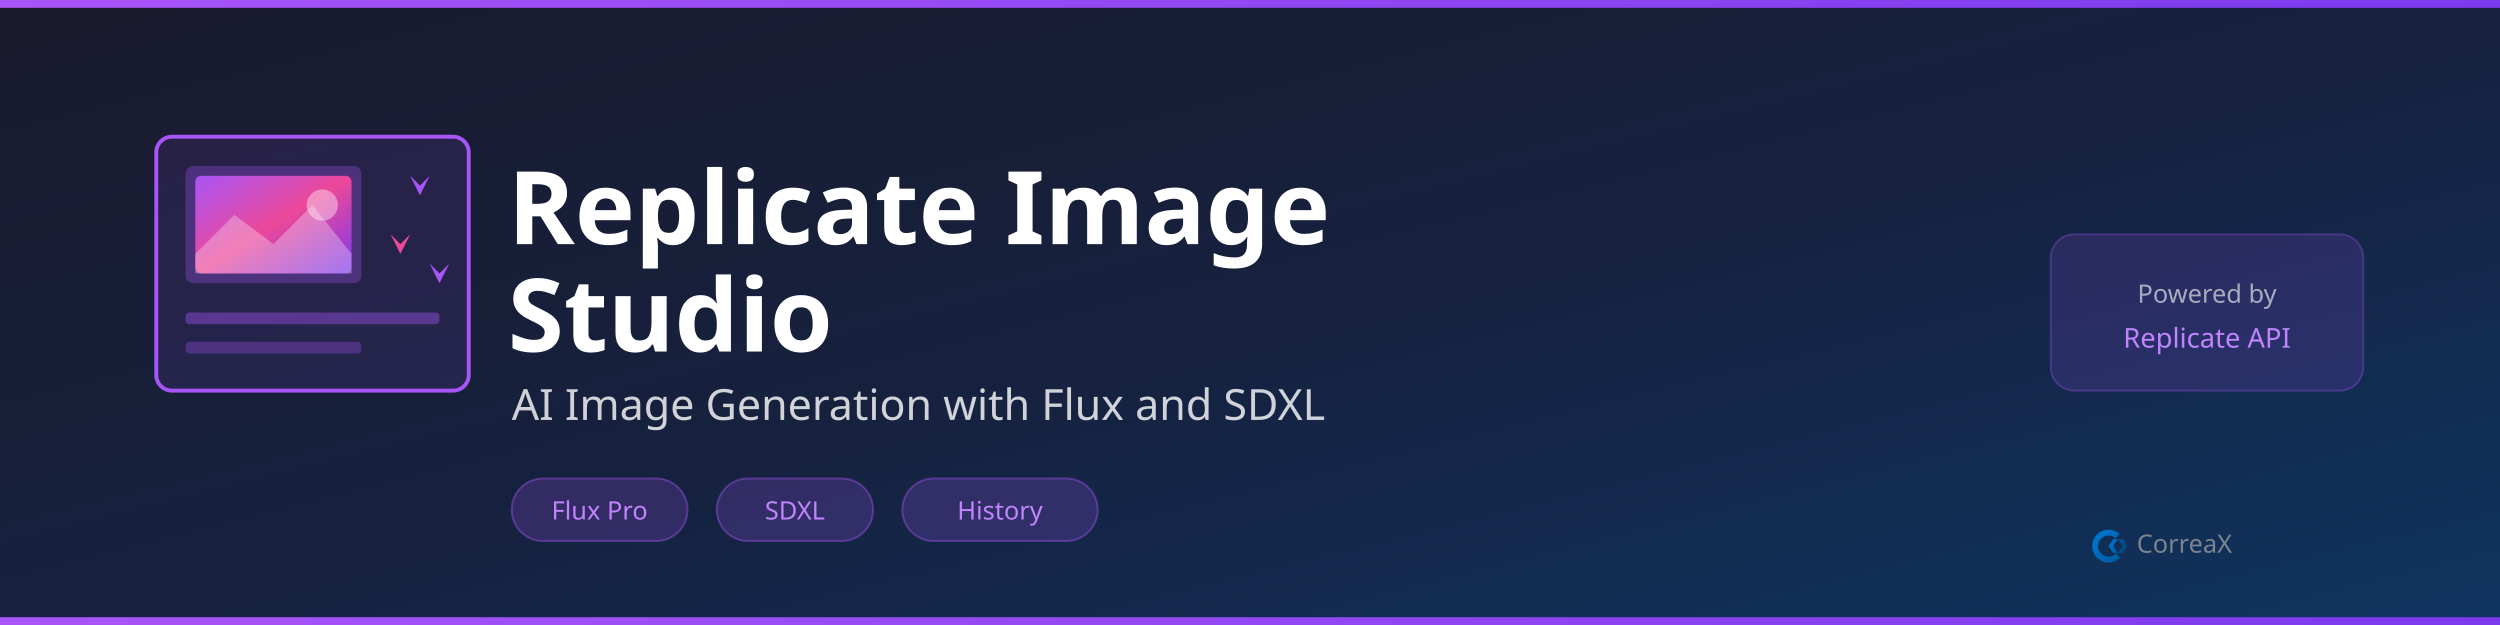
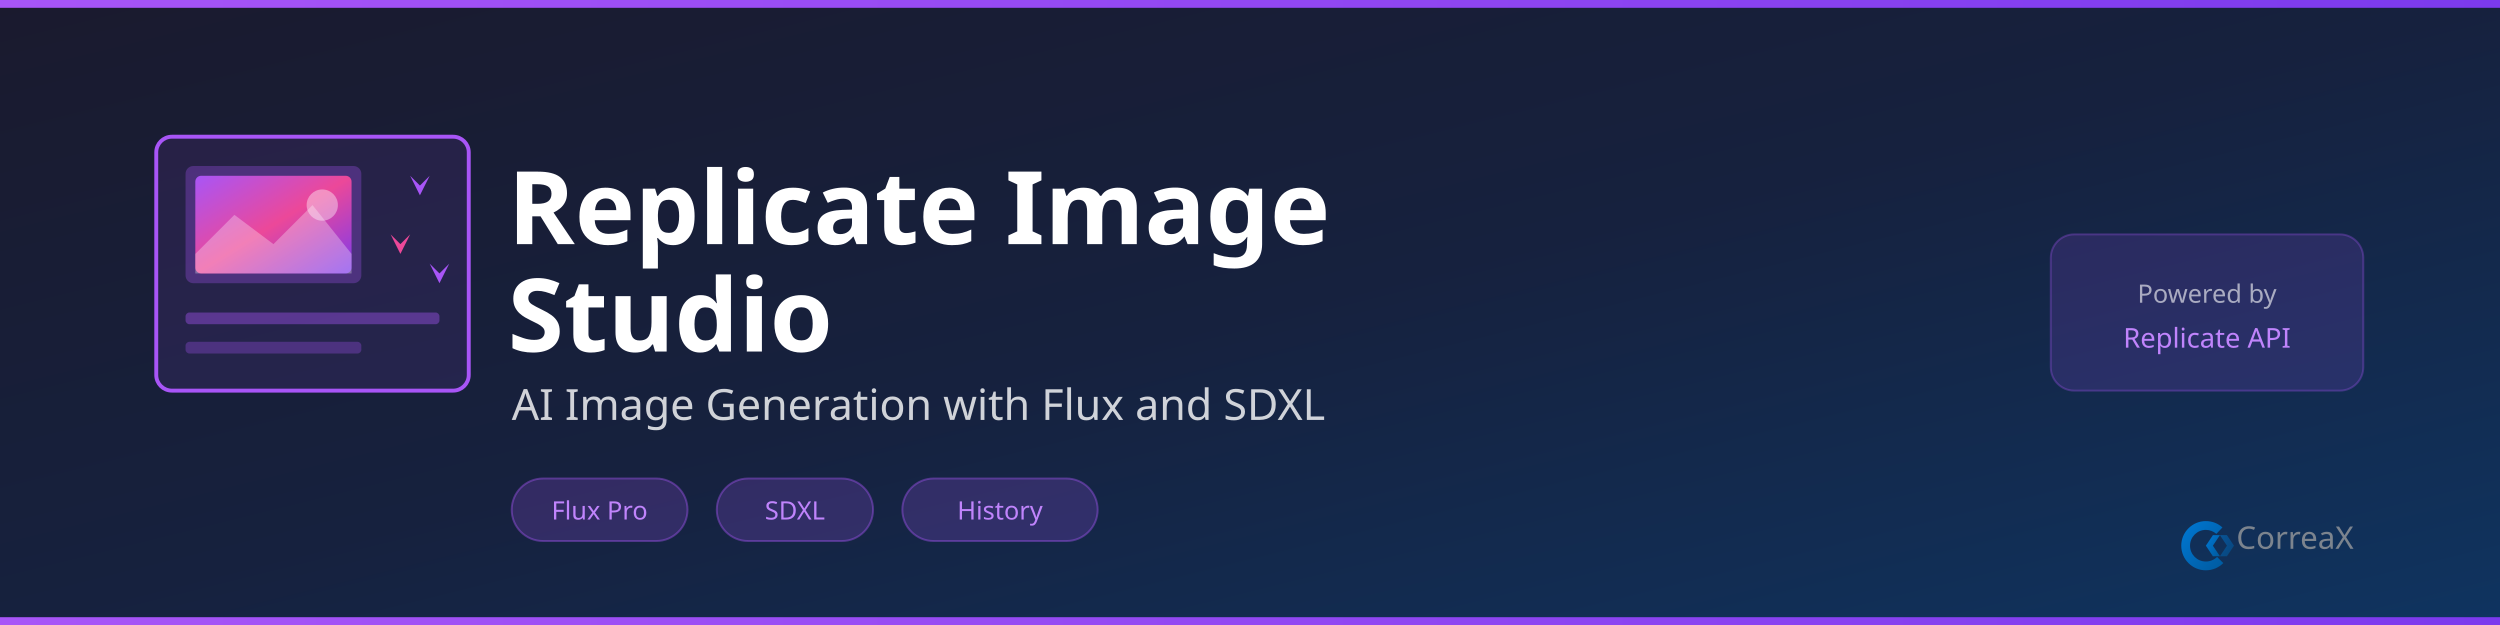
<svg xmlns="http://www.w3.org/2000/svg" viewBox="0 0 1280 320">
  <defs>
    <linearGradient id="bgGrad" x1="0%" y1="0%" x2="100%" y2="100%">
      <stop offset="0%" stop-color="#1a1a2e" />
      <stop offset="50%" stop-color="#16213e" />
      <stop offset="100%" stop-color="#0f3460" />
    </linearGradient>
    <linearGradient id="accentGrad" x1="0%" y1="0%" x2="100%" y2="0%">
      <stop offset="0%" stop-color="#a855f7" />
      <stop offset="100%" stop-color="#7c3aed" />
    </linearGradient>
    <linearGradient id="aiGrad" x1="0%" y1="0%" x2="100%" y2="100%">
      <stop offset="0%" stop-color="#a855f7" />
      <stop offset="50%" stop-color="#ec4899" />
      <stop offset="100%" stop-color="#7c3aed" />
    </linearGradient>
    <linearGradient id="cxGrad" x1="0%" y1="0%" x2="100%" y2="100%">
      <stop offset="0%" stop-color="#0078d4" />
      <stop offset="100%" stop-color="#005a9e" />
    </linearGradient>
  </defs>
  <rect width="1280" height="320" fill="url(#bgGrad)" />
  <rect x="0" y="0" width="1280" height="4" fill="url(#accentGrad)" />
  <rect x="0" y="316" width="1280" height="4" fill="url(#accentGrad)" />
  <g transform="translate(70, 60)">
    <rect x="10" y="10" width="160" height="130" rx="8" fill="rgba(168,85,247,0.1)" stroke="#a855f7" stroke-width="2" />
    <rect x="25" y="25" width="90" height="60" rx="4" fill="rgba(168,85,247,0.3)" />
    <rect x="30" y="30" width="80" height="50" rx="3" fill="url(#aiGrad)" />
    <path d="M30 70 L50 50 L70 65 L90 45 L110 70 L110 80 L30 80 Z" fill="rgba(255,255,255,0.3)" />
    <circle cx="95" cy="45" r="8" fill="rgba(255,255,255,0.4)" />
    <path d="M140 30 L145 40 L150 30 L145 35 Z" fill="#a855f7" />
    <path d="M130 60 L135 70 L140 60 L135 65 Z" fill="#ec4899" />
    <path d="M150 75 L155 85 L160 75 L155 80 Z" fill="#a855f7" />
    <rect x="25" y="100" width="130" height="6" rx="2" fill="rgba(168,85,247,0.4)" />
    <rect x="25" y="115" width="90" height="6" rx="2" fill="rgba(168,85,247,0.3)" />
  </g>
  <text x="260" y="125" font-family="Segoe UI, system-ui, sans-serif" font-size="52" font-weight="700" fill="#ffffff">
    Replicate Image
  </text>
  <text x="260" y="180" font-family="Segoe UI, system-ui, sans-serif" font-size="52" font-weight="700" fill="#ffffff">
    Studio
  </text>
  <text x="262" y="215" font-family="Segoe UI, system-ui, sans-serif" font-size="22" fill="rgba(255,255,255,0.8)">
    AI Image Generation with Flux and SDXL
  </text>
  <g transform="translate(262, 245)">
    <rect x="0" y="0" width="90" height="32" rx="16" fill="rgba(168,85,247,0.2)" stroke="rgba(168,85,247,0.4)" stroke-width="1" />
    <text x="45" y="21" text-anchor="middle" font-family="Segoe UI, system-ui, sans-serif" font-size="13" fill="#c084fc">Flux Pro</text>
    <rect x="105" y="0" width="80" height="32" rx="16" fill="rgba(168,85,247,0.2)" stroke="rgba(168,85,247,0.4)" stroke-width="1" />
    <text x="145" y="21" text-anchor="middle" font-family="Segoe UI, system-ui, sans-serif" font-size="13" fill="#c084fc">SDXL</text>
    <rect x="200" y="0" width="100" height="32" rx="16" fill="rgba(168,85,247,0.2)" stroke="rgba(168,85,247,0.4)" stroke-width="1" />
    <text x="250" y="21" text-anchor="middle" font-family="Segoe UI, system-ui, sans-serif" font-size="13" fill="#c084fc">History</text>
  </g>
  <g transform="translate(1050, 120)">
    <rect x="0" y="0" width="160" height="80" rx="12" fill="rgba(168,85,247,0.15)" stroke="rgba(168,85,247,0.3)" stroke-width="1" />
    <text x="80" y="35" text-anchor="middle" font-family="Segoe UI, system-ui, sans-serif" font-size="13" fill="rgba(255,255,255,0.6)">Powered by</text>
    <text x="80" y="58" text-anchor="middle" font-family="Segoe UI, system-ui, sans-serif" font-size="14" fill="#c084fc">Replicate API</text>
  </g>
-   <g transform="translate(1070, 270)">
-     <g transform="scale(0.6)">
+   <g transform="translate(1115, 265)">
+     <g transform="scale(0.9)">
      <path d="M16 2C8.268 2 2 8.268 2 16s6.268 14 14 14c3.866 0 7.389-1.568 9.928-4.1l-3.535-3.536A9.002 9.002 0 0116 25c-4.97 0-9-4.03-9-9s4.03-9 9-9c2.29 0 4.38.857 5.971 2.268l3.464-3.639C22.993 3.352 19.66 2 16 2z" fill="url(#cxGrad)" />
      <path d="M20 10l-4 6 4 6h4l-4-6 4-6h-4z" fill="url(#cxGrad)" />
      <path d="M24 10l4 6-4 6h4l4-6-4-6h-4z" fill="url(#cxGrad)" opacity="0.5" />
    </g>
-     <text x="24" y="13" font-family="Segoe UI, system-ui, sans-serif" font-size="13" fill="rgba(160,160,160,0.75)">CorreaX</text>
+     <text x="30" y="16" font-family="Segoe UI, system-ui, sans-serif" font-size="16" fill="rgba(160,160,160,0.75)">CorreaX</text>
  </g>
</svg>
